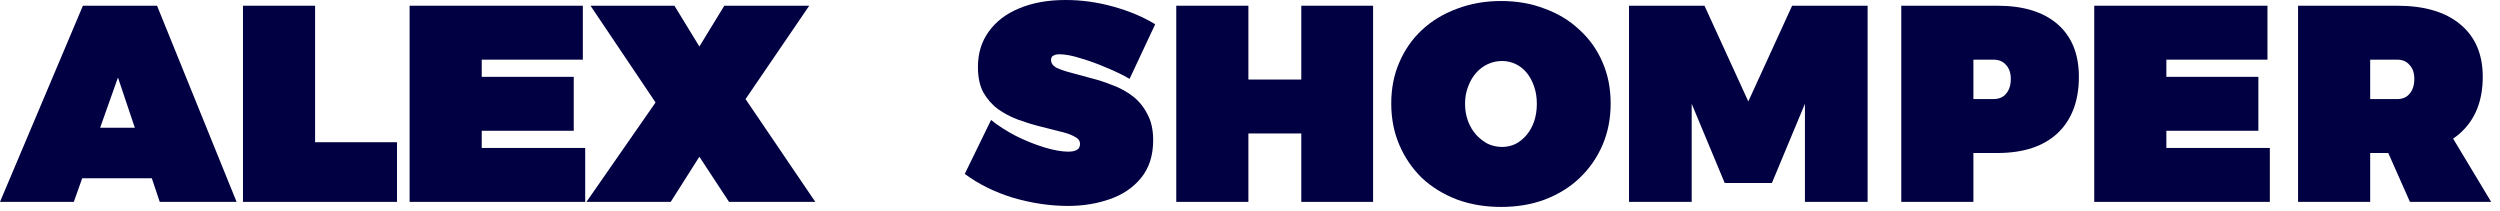
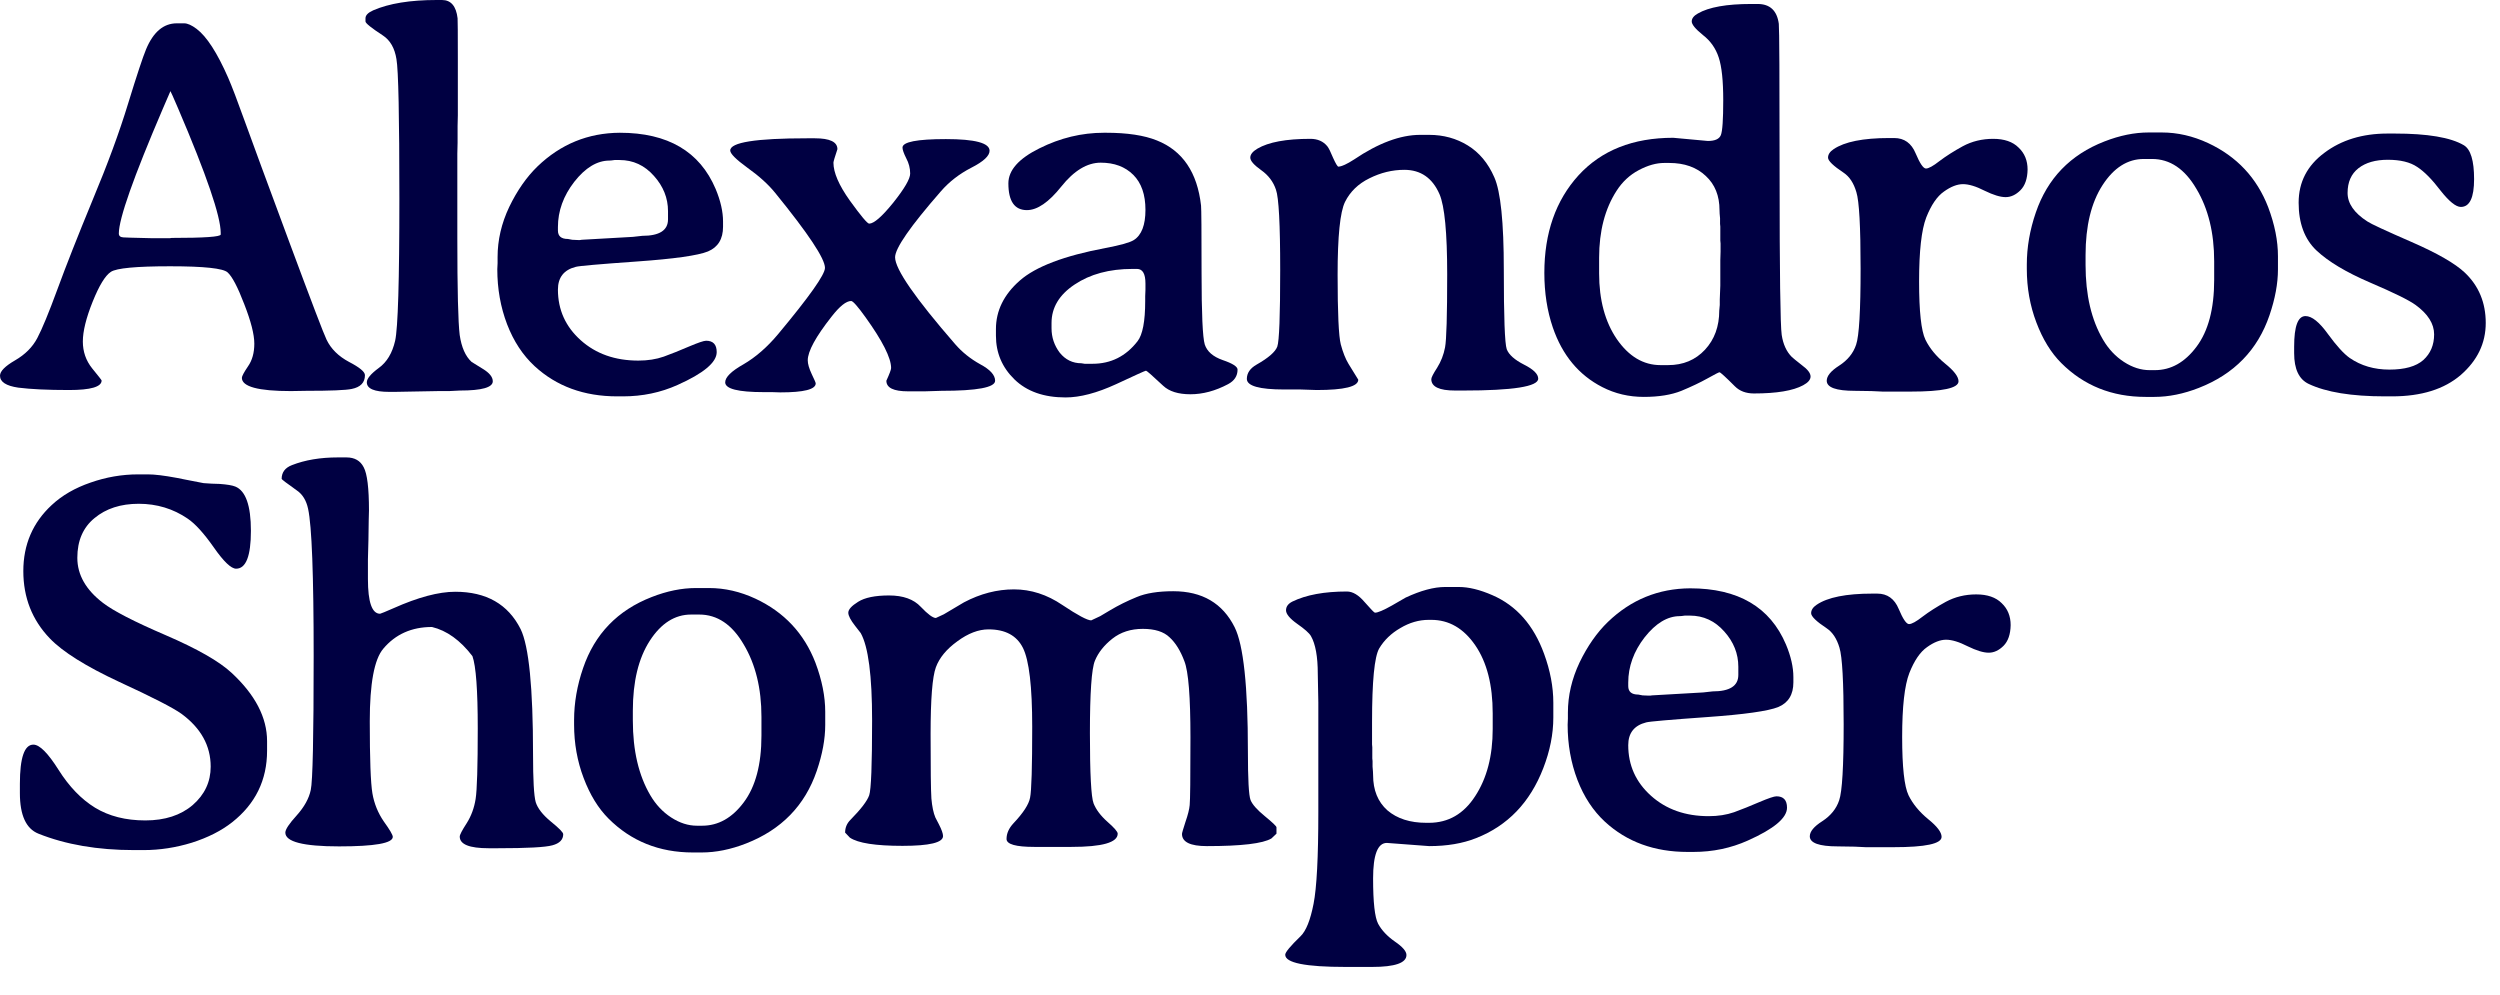
- <svg xmlns="http://www.w3.org/2000/svg" width="238" height="20" viewBox="0 0 238 20" fill="none">
-   <path d="M7.893 0.545H14.951L22.523 19.219H15.208L11.23 7.379L7.027 19.219H0L7.893 0.545ZM5.647 12.16H16.363V16.973H5.647V12.16Z" fill="#000042" />
-   <path d="M23.131 0.545H29.997V13.54H37.794V19.219H23.131V0.545Z" fill="#000042" />
-   <path d="M38.994 0.545H55.486V5.679H45.861V7.315H54.62V12.449H45.861V14.085H55.711V19.219H38.994V0.545Z" fill="#000042" />
-   <path d="M56.216 0.545H64.206L66.58 4.428L68.954 0.545H77.039L70.975 9.433L77.617 19.219H69.403L66.58 14.919L63.852 19.219H55.831L62.409 9.754L56.216 0.545Z" fill="#000042" />
-   <path d="M107.536 7.508C106.916 7.144 106.188 6.791 105.354 6.449C104.52 6.085 103.696 5.786 102.884 5.551C102.092 5.294 101.408 5.166 100.83 5.166C100.616 5.166 100.434 5.208 100.285 5.294C100.135 5.358 100.06 5.497 100.06 5.711C100.06 6.011 100.231 6.257 100.573 6.449C100.937 6.62 101.408 6.781 101.985 6.93C102.563 7.08 103.194 7.251 103.878 7.444C104.563 7.615 105.247 7.839 105.932 8.117C106.637 8.374 107.279 8.727 107.857 9.176C108.434 9.625 108.894 10.192 109.236 10.877C109.6 11.54 109.782 12.363 109.782 13.347C109.782 14.802 109.397 16 108.627 16.941C107.878 17.86 106.883 18.534 105.643 18.962C104.424 19.39 103.097 19.604 101.664 19.604C99.975 19.604 98.242 19.347 96.467 18.834C94.713 18.299 93.173 17.54 91.846 16.556L94.349 11.422C95.012 11.957 95.793 12.46 96.691 12.93C97.59 13.379 98.488 13.743 99.386 14.021C100.306 14.299 101.076 14.438 101.696 14.438C102.039 14.438 102.306 14.385 102.499 14.278C102.712 14.171 102.819 13.978 102.819 13.7C102.819 13.401 102.638 13.165 102.274 12.994C101.932 12.802 101.472 12.641 100.894 12.513C100.317 12.363 99.686 12.203 99.001 12.032C98.317 11.861 97.622 11.647 96.916 11.39C96.231 11.133 95.6 10.802 95.023 10.395C94.445 9.968 93.975 9.433 93.611 8.791C93.269 8.15 93.098 7.347 93.098 6.385C93.098 5.08 93.44 3.957 94.124 3.016C94.809 2.053 95.772 1.315 97.012 0.802C98.274 0.267 99.75 0 101.44 0C102.98 0 104.509 0.214 106.028 0.642C107.547 1.069 108.862 1.626 109.974 2.31L107.536 7.508Z" fill="#000042" />
-   <path d="M111.981 0.545H118.847V7.572H123.884V0.545H130.718V19.219H123.884V12.706H118.847V19.219H111.981V0.545Z" fill="#000042" />
-   <path d="M142.906 0.096C144.425 0.096 145.815 0.342 147.077 0.834C148.361 1.305 149.462 1.979 150.382 2.856C151.323 3.711 152.05 4.738 152.564 5.936C153.077 7.112 153.334 8.417 153.334 9.85C153.334 11.283 153.077 12.599 152.564 13.796C152.05 14.994 151.323 16.042 150.382 16.941C149.462 17.818 148.361 18.502 147.077 18.994C145.815 19.465 144.425 19.7 142.906 19.7C141.388 19.7 139.987 19.465 138.703 18.994C137.42 18.502 136.307 17.818 135.366 16.941C134.447 16.042 133.73 14.994 133.217 13.796C132.703 12.599 132.447 11.283 132.447 9.85C132.447 8.417 132.703 7.112 133.217 5.936C133.73 4.738 134.447 3.711 135.366 2.856C136.307 1.979 137.42 1.305 138.703 0.834C139.987 0.342 141.388 0.096 142.906 0.096ZM143.002 5.807C142.532 5.807 142.083 5.904 141.655 6.096C141.227 6.289 140.853 6.567 140.532 6.93C140.211 7.294 139.954 7.732 139.762 8.246C139.569 8.738 139.473 9.283 139.473 9.882C139.473 10.481 139.569 11.037 139.762 11.55C139.954 12.043 140.211 12.47 140.532 12.834C140.874 13.197 141.249 13.486 141.655 13.7C142.083 13.893 142.532 13.989 143.002 13.989C143.452 13.989 143.879 13.893 144.286 13.7C144.692 13.486 145.045 13.197 145.345 12.834C145.644 12.47 145.879 12.043 146.051 11.55C146.222 11.037 146.307 10.481 146.307 9.882C146.307 9.283 146.222 8.738 146.051 8.246C145.879 7.732 145.644 7.294 145.345 6.93C145.045 6.567 144.692 6.289 144.286 6.096C143.879 5.904 143.452 5.807 143.002 5.807Z" fill="#000042" />
-   <path d="M155.081 0.545H162.268L166.439 9.657L170.61 0.545H177.797V19.219H171.829V9.882L168.685 17.422H164.193L161.049 9.882V19.219H155.081V0.545Z" fill="#000042" />
-   <path d="M190.146 0.545C192.627 0.545 194.541 1.134 195.889 2.31C197.237 3.487 197.91 5.155 197.91 7.315C197.91 9.604 197.237 11.39 195.889 12.674C194.541 13.935 192.627 14.566 190.146 14.566H187.868V19.219H181.002V0.545H190.146ZM189.761 9.433C190.296 9.433 190.702 9.262 190.98 8.92C191.28 8.577 191.429 8.107 191.429 7.508C191.429 6.952 191.28 6.513 190.98 6.192C190.702 5.85 190.296 5.679 189.761 5.679H187.868V9.433H189.761Z" fill="#000042" />
-   <path d="M199.372 0.545H215.863V5.679H206.238V7.315H214.997V12.449H206.238V14.085H216.088V19.219H199.372V0.545Z" fill="#000042" />
-   <path d="M228.208 0.545C230.796 0.545 232.796 1.134 234.208 2.31C235.641 3.487 236.358 5.155 236.358 7.315C236.358 9.604 235.641 11.39 234.208 12.674C232.796 13.935 230.796 14.566 228.208 14.566H225.641V19.219H218.775V0.545H228.208ZM228.208 9.433C228.721 9.433 229.117 9.262 229.395 8.92C229.695 8.577 229.844 8.107 229.844 7.508C229.844 6.952 229.695 6.513 229.395 6.192C229.117 5.85 228.721 5.679 228.208 5.679H225.641V9.433H228.208ZM226.283 12.128H232.892L237.16 19.219H229.427L226.283 12.128Z" fill="#000042" />
+ <svg xmlns="http://www.w3.org/2000/svg" width="88" height="35" viewBox="0 0 88 35" fill="none">
+   <path d="M7.769 8.254V8.198C7.769 7.613 7.269 6.152 6.269 3.815C6.095 3.41 6.005 3.208 5.999 3.208L5.729 3.833C4.698 6.239 4.183 7.701 4.183 8.217C4.183 8.304 4.235 8.35 4.341 8.356C4.453 8.363 4.536 8.366 4.592 8.366L5.319 8.384H5.98L6.046 8.375C7.194 8.375 7.769 8.335 7.769 8.254ZM0 13.225C0 13.069 0.177 12.889 0.531 12.684C0.885 12.479 1.146 12.218 1.313 11.9C1.481 11.583 1.717 11.011 2.021 10.184C2.326 9.351 2.739 8.304 3.26 7.041C3.788 5.779 4.204 4.648 4.509 3.647C4.819 2.639 5.03 2.002 5.142 1.735C5.397 1.125 5.757 0.821 6.223 0.821H6.483C6.601 0.821 6.747 0.886 6.921 1.017C7.275 1.284 7.645 1.856 8.03 2.733C8.16 3.031 8.356 3.544 8.617 4.271C8.877 4.993 9.399 6.407 10.181 8.515C10.964 10.623 11.402 11.77 11.495 11.957C11.65 12.28 11.914 12.541 12.287 12.74C12.659 12.933 12.846 13.088 12.846 13.206C12.846 13.467 12.69 13.629 12.38 13.691C12.169 13.735 11.635 13.757 10.778 13.757L10.237 13.766C9.088 13.766 8.514 13.61 8.514 13.3C8.514 13.243 8.585 13.11 8.728 12.898C8.877 12.687 8.952 12.42 8.952 12.096C8.952 11.773 8.834 11.31 8.598 10.707C8.368 10.104 8.172 9.731 8.011 9.588C7.856 9.445 7.182 9.373 5.99 9.373C4.797 9.373 4.102 9.438 3.903 9.569C3.704 9.699 3.49 10.051 3.26 10.623C3.031 11.195 2.916 11.661 2.916 12.022C2.916 12.376 3.024 12.69 3.242 12.964C3.465 13.237 3.577 13.38 3.577 13.393C3.577 13.617 3.195 13.729 2.431 13.729C1.674 13.729 1.077 13.7 0.643 13.645C0.214 13.582 0 13.443 0 13.225Z" fill="#000042" />
+   <path d="M12.912 13.458C12.912 13.328 13.052 13.16 13.331 12.954C13.617 12.749 13.809 12.429 13.909 11.994C14.008 11.552 14.058 9.886 14.058 6.995C14.058 4.104 14.024 2.465 13.955 2.08C13.893 1.694 13.735 1.418 13.48 1.25C13.07 0.982 12.865 0.818 12.865 0.755V0.644C12.865 0.538 12.955 0.445 13.136 0.364C13.694 0.121 14.44 0 15.371 0H15.557C15.874 0 16.057 0.215 16.107 0.644C16.113 0.699 16.116 1.169 16.116 2.052V4.057L16.107 4.439V5.027L16.098 5.409C16.098 5.409 16.098 6.395 16.098 8.366C16.098 10.206 16.126 11.347 16.181 11.789C16.244 12.224 16.383 12.541 16.601 12.74C16.625 12.758 16.756 12.839 16.992 12.982C17.228 13.125 17.346 13.271 17.346 13.421C17.346 13.638 16.961 13.747 16.191 13.747L15.809 13.766H15.427L13.899 13.794H13.704C13.176 13.794 12.912 13.682 12.912 13.458Z" fill="#000042" />
+   <path d="M23.514 7.722V7.433C23.514 6.973 23.349 6.56 23.02 6.193C22.691 5.82 22.287 5.633 21.809 5.633H21.632C21.545 5.646 21.486 5.652 21.455 5.652C21.02 5.652 20.607 5.901 20.216 6.398C19.831 6.895 19.639 7.427 19.639 7.993V8.114C19.639 8.313 19.756 8.412 19.992 8.412C20.086 8.431 20.135 8.44 20.142 8.44L20.356 8.45H20.412L20.477 8.44L22.275 8.338L22.61 8.301C23.212 8.301 23.514 8.108 23.514 7.722ZM19.639 10.194C19.639 10.903 19.906 11.496 20.44 11.975C20.974 12.454 21.651 12.693 22.47 12.693C22.799 12.693 23.098 12.647 23.365 12.553C23.638 12.454 23.933 12.336 24.25 12.199C24.573 12.062 24.774 11.994 24.855 11.994C25.103 11.994 25.228 12.127 25.228 12.395C25.228 12.755 24.768 13.141 23.849 13.551C23.253 13.819 22.613 13.952 21.93 13.952H21.725C20.558 13.952 19.589 13.598 18.819 12.889C18.403 12.504 18.08 12.012 17.85 11.415C17.62 10.812 17.505 10.166 17.505 9.476L17.515 9.261V9.047C17.515 8.45 17.651 7.862 17.925 7.284C18.204 6.706 18.536 6.23 18.921 5.857C19.735 5.074 20.701 4.679 21.818 4.673C23.507 4.673 24.631 5.332 25.19 6.65C25.364 7.066 25.451 7.449 25.451 7.797V7.983C25.451 8.412 25.274 8.702 24.92 8.851C24.566 8.994 23.731 9.112 22.415 9.205C21.098 9.298 20.384 9.361 20.272 9.392C19.85 9.497 19.639 9.765 19.639 10.194Z" fill="#000042" />
+   <path d="M31.367 12.954C31.367 12.6 31.066 12.003 30.464 11.164C30.191 10.784 30.023 10.595 29.961 10.595C29.787 10.595 29.557 10.778 29.271 11.145C28.713 11.854 28.433 12.367 28.433 12.684C28.433 12.808 28.48 12.97 28.573 13.169C28.666 13.362 28.713 13.47 28.713 13.495C28.713 13.707 28.297 13.812 27.464 13.812L27.176 13.803H26.887C25.98 13.803 25.527 13.688 25.527 13.458C25.527 13.278 25.741 13.066 26.17 12.824C26.598 12.575 27.005 12.221 27.39 11.761C28.489 10.443 29.039 9.665 29.039 9.429C29.039 9.106 28.455 8.226 27.287 6.79C27.045 6.491 26.719 6.196 26.309 5.904C25.906 5.611 25.704 5.409 25.704 5.297C25.704 5.011 26.604 4.868 28.405 4.868H28.685C29.212 4.868 29.477 4.996 29.477 5.251C29.383 5.531 29.337 5.689 29.337 5.726C29.337 6.075 29.529 6.519 29.914 7.06C30.305 7.601 30.532 7.872 30.594 7.872C30.762 7.872 31.044 7.626 31.442 7.135C31.839 6.637 32.038 6.295 32.038 6.109C32.038 5.922 31.992 5.742 31.898 5.568C31.811 5.394 31.768 5.269 31.768 5.195C31.768 4.996 32.277 4.896 33.296 4.896C34.32 4.896 34.833 5.033 34.833 5.307C34.833 5.487 34.618 5.686 34.19 5.904C33.768 6.121 33.411 6.398 33.119 6.734C32.044 7.965 31.507 8.739 31.507 9.056C31.507 9.473 32.212 10.492 33.622 12.115C33.864 12.395 34.159 12.631 34.507 12.824C34.854 13.01 35.028 13.203 35.028 13.402C35.028 13.638 34.398 13.757 33.137 13.757L32.55 13.775H31.964C31.454 13.775 31.2 13.651 31.2 13.402C31.311 13.16 31.367 13.01 31.367 12.954Z" fill="#000042" />
+   <path d="M40.022 9.466H39.864C39.05 9.466 38.37 9.65 37.824 10.017C37.284 10.377 37.014 10.828 37.014 11.369V11.555C37.014 11.873 37.11 12.159 37.302 12.414C37.501 12.662 37.756 12.787 38.066 12.787L38.178 12.805H38.457C39.103 12.805 39.631 12.541 40.041 12.012C40.221 11.782 40.311 11.31 40.311 10.595C40.311 10.539 40.311 10.483 40.311 10.427L40.32 10.203V9.979C40.32 9.637 40.221 9.466 40.022 9.466ZM35.495 6.454C35.495 5.994 35.858 5.583 36.585 5.223C37.318 4.856 38.075 4.673 38.858 4.673C38.883 4.673 38.908 4.673 38.932 4.673C39.678 4.673 40.274 4.763 40.721 4.943C41.628 5.304 42.146 6.068 42.277 7.237C42.289 7.355 42.295 8.139 42.295 9.588C42.295 11.03 42.333 11.876 42.407 12.124C42.488 12.373 42.699 12.556 43.04 12.675C43.388 12.793 43.562 12.905 43.562 13.01C43.562 13.234 43.45 13.405 43.227 13.523C42.78 13.76 42.339 13.878 41.904 13.878C41.475 13.878 41.156 13.778 40.944 13.579C40.566 13.225 40.364 13.048 40.339 13.048C40.314 13.048 39.963 13.206 39.286 13.523C38.609 13.834 38.017 13.99 37.507 13.99C36.743 13.99 36.144 13.778 35.709 13.355C35.275 12.933 35.057 12.42 35.057 11.817V11.583C35.057 10.937 35.337 10.368 35.896 9.877C36.455 9.385 37.461 9.003 38.914 8.73C39.442 8.63 39.774 8.537 39.91 8.45C40.184 8.276 40.32 7.921 40.32 7.387C40.32 6.852 40.178 6.441 39.892 6.155C39.606 5.869 39.224 5.726 38.746 5.726C38.268 5.726 37.805 6.006 37.358 6.566C36.917 7.119 36.514 7.396 36.147 7.396C35.712 7.396 35.495 7.082 35.495 6.454Z" fill="#000042" />
+   <path d="M45.203 13.71C44.327 13.71 43.889 13.585 43.889 13.337C43.889 13.132 44.004 12.964 44.234 12.833C44.65 12.597 44.892 12.386 44.961 12.199C45.029 12.006 45.063 11.108 45.063 9.504C45.063 7.893 45.013 6.951 44.914 6.678C44.821 6.398 44.647 6.168 44.392 5.988C44.138 5.807 44.01 5.661 44.01 5.549C44.01 5.437 44.094 5.332 44.262 5.232C44.653 5.002 45.274 4.887 46.125 4.887C46.38 4.887 46.578 4.974 46.721 5.148C46.771 5.21 46.839 5.347 46.926 5.559C47.019 5.764 47.081 5.866 47.112 5.866C47.23 5.86 47.413 5.776 47.662 5.615C48.519 5.036 49.295 4.747 49.991 4.747H50.307C50.81 4.747 51.264 4.872 51.667 5.12C52.071 5.369 52.382 5.742 52.599 6.239C52.822 6.737 52.934 7.822 52.934 9.494C52.934 11.161 52.968 12.093 53.037 12.292C53.111 12.485 53.313 12.665 53.642 12.833C53.977 13.001 54.145 13.166 54.145 13.328C54.145 13.607 53.263 13.747 51.5 13.747H51.22C50.661 13.747 50.382 13.614 50.382 13.346C50.382 13.29 50.45 13.156 50.587 12.945C50.723 12.727 50.817 12.488 50.866 12.227C50.916 11.966 50.941 11.108 50.941 9.653C50.941 8.192 50.851 7.253 50.671 6.836C50.422 6.264 50.009 5.978 49.432 5.978C49.009 5.978 48.6 6.078 48.202 6.277C47.811 6.469 47.525 6.746 47.345 7.107C47.171 7.461 47.084 8.316 47.084 9.671C47.084 11.021 47.122 11.838 47.196 12.124C47.271 12.404 47.361 12.631 47.466 12.805L47.811 13.365C47.811 13.607 47.323 13.729 46.348 13.729L45.78 13.71H45.203Z" fill="#000042" />
+   <path d="M60.527 7.396C60.527 6.892 60.366 6.491 60.043 6.193C59.72 5.888 59.291 5.736 58.757 5.736H58.58C58.301 5.736 58.003 5.82 57.686 5.988C57.369 6.155 57.108 6.398 56.904 6.715C56.494 7.349 56.289 8.136 56.289 9.075V9.625C56.289 10.557 56.497 11.329 56.913 11.938C57.335 12.547 57.847 12.852 58.45 12.852H58.72C59.248 12.852 59.679 12.671 60.015 12.311C60.35 11.95 60.518 11.49 60.518 10.931L60.536 10.735V10.539L60.555 10.054C60.555 9.755 60.555 9.457 60.555 9.159L60.564 8.86V8.571L60.555 8.468V7.974L60.546 7.881V7.685C60.533 7.561 60.527 7.464 60.527 7.396ZM60.574 4.756C60.63 4.62 60.658 4.209 60.658 3.525C60.658 2.841 60.605 2.341 60.499 2.024C60.394 1.701 60.207 1.436 59.94 1.231C59.679 1.02 59.549 0.861 59.549 0.755C59.549 0.65 59.62 0.556 59.763 0.476C60.148 0.252 60.776 0.14 61.645 0.14H61.869C62.303 0.14 62.552 0.373 62.614 0.839C62.632 0.982 62.642 2.761 62.642 6.174C62.642 9.581 62.667 11.453 62.716 11.789C62.766 12.118 62.884 12.376 63.07 12.563C63.108 12.6 63.225 12.696 63.424 12.852C63.629 13.001 63.732 13.135 63.732 13.253C63.732 13.365 63.645 13.467 63.471 13.561C63.117 13.753 62.539 13.85 61.738 13.85C61.459 13.85 61.235 13.766 61.068 13.598C60.738 13.268 60.558 13.104 60.527 13.104C60.502 13.104 60.363 13.175 60.108 13.318C59.853 13.461 59.546 13.607 59.186 13.757C58.832 13.899 58.391 13.971 57.863 13.971C57.335 13.971 56.848 13.856 56.401 13.626C55.575 13.203 54.994 12.504 54.659 11.527C54.46 10.943 54.361 10.303 54.361 9.606C54.361 8.201 54.761 7.057 55.562 6.174C56.37 5.291 57.481 4.85 58.897 4.85L60.117 4.962C60.366 4.962 60.518 4.893 60.574 4.756Z" fill="#000042" />
+   <path d="M68.94 13.421C68.94 13.663 68.378 13.784 67.254 13.784H66.266L65.875 13.766L65.288 13.757C64.63 13.757 64.301 13.638 64.301 13.402C64.301 13.234 64.447 13.057 64.739 12.87C65.037 12.678 65.236 12.432 65.335 12.134C65.441 11.829 65.493 10.937 65.493 9.457C65.493 7.977 65.444 7.079 65.344 6.762C65.251 6.445 65.102 6.218 64.897 6.081C64.531 5.838 64.347 5.661 64.347 5.549C64.347 5.437 64.413 5.338 64.543 5.251C64.928 4.99 65.58 4.859 66.499 4.859H66.676C67.03 4.859 67.282 5.039 67.431 5.4C67.58 5.754 67.701 5.932 67.794 5.932C67.887 5.932 68.046 5.845 68.269 5.67C68.499 5.496 68.772 5.322 69.089 5.148C69.412 4.974 69.769 4.887 70.16 4.887C70.551 4.887 70.85 4.99 71.054 5.195C71.266 5.394 71.371 5.652 71.371 5.969C71.365 6.292 71.281 6.535 71.12 6.696C70.958 6.858 70.784 6.939 70.598 6.939C70.412 6.939 70.166 6.864 69.862 6.715C69.558 6.56 69.303 6.482 69.098 6.482C68.893 6.482 68.67 6.569 68.427 6.743C68.185 6.911 67.977 7.216 67.803 7.657C67.636 8.092 67.552 8.841 67.552 9.905C67.552 10.962 67.626 11.646 67.775 11.957C67.924 12.261 68.154 12.541 68.465 12.796C68.781 13.051 68.94 13.259 68.94 13.421Z" fill="#000042" />
+   <path d="M73.412 8.981V9.326C73.412 10.383 73.617 11.26 74.027 11.957C74.22 12.286 74.465 12.547 74.763 12.74C75.061 12.933 75.362 13.029 75.666 13.029H75.853C76.418 13.029 76.905 12.755 77.315 12.208C77.731 11.655 77.939 10.871 77.939 9.858V9.196C77.939 8.195 77.731 7.346 77.315 6.65C76.905 5.947 76.384 5.596 75.75 5.596H75.462C74.89 5.596 74.406 5.904 74.008 6.519C73.611 7.135 73.412 7.955 73.412 8.981ZM80.184 9.019V9.485C80.184 9.976 80.085 10.514 79.886 11.098C79.47 12.317 78.641 13.169 77.399 13.654C76.859 13.865 76.337 13.971 75.834 13.971H75.527C74.341 13.971 73.35 13.573 72.555 12.777C72.195 12.417 71.903 11.941 71.68 11.35C71.456 10.76 71.344 10.132 71.344 9.466V9.308C71.344 8.705 71.45 8.095 71.661 7.48C72.071 6.28 72.875 5.447 74.074 4.98C74.614 4.769 75.132 4.663 75.629 4.663H76.095C76.648 4.663 77.191 4.788 77.725 5.036C78.737 5.509 79.442 6.261 79.84 7.293C80.07 7.903 80.184 8.478 80.184 9.019Z" fill="#000042" />
+   <path d="M86.762 9.597C87.253 10.063 87.498 10.654 87.498 11.369C87.498 12.078 87.206 12.687 86.622 13.197C86.038 13.7 85.231 13.952 84.2 13.952H83.949C82.775 13.952 81.881 13.806 81.266 13.514C80.924 13.352 80.754 12.992 80.754 12.432V12.199C80.754 11.484 80.887 11.126 81.154 11.126C81.378 11.126 81.642 11.338 81.946 11.761C82.25 12.177 82.505 12.457 82.71 12.6C83.107 12.874 83.573 13.01 84.107 13.01C84.647 13.01 85.045 12.898 85.299 12.675C85.554 12.445 85.681 12.143 85.681 11.77C85.681 11.397 85.464 11.052 85.029 10.735C84.8 10.567 84.262 10.303 83.418 9.942C82.579 9.581 81.952 9.205 81.536 8.813C81.12 8.416 80.912 7.856 80.912 7.135C80.912 6.413 81.213 5.829 81.816 5.381C82.418 4.927 83.16 4.701 84.042 4.701H84.293C85.448 4.701 86.259 4.837 86.725 5.111C86.967 5.254 87.088 5.652 87.088 6.305C87.088 6.958 86.933 7.284 86.622 7.284C86.448 7.284 86.209 7.091 85.905 6.706C85.607 6.314 85.334 6.037 85.085 5.876C84.837 5.708 84.492 5.624 84.051 5.624C83.617 5.624 83.272 5.723 83.017 5.922C82.763 6.121 82.635 6.41 82.635 6.79C82.635 7.163 82.868 7.498 83.334 7.797C83.452 7.878 83.967 8.117 84.88 8.515C85.793 8.913 86.42 9.274 86.762 9.597Z" fill="#000042" />
+   <path d="M6.606 18.256C6.097 17.908 5.522 17.733 4.883 17.733C4.249 17.733 3.731 17.901 3.327 18.237C2.923 18.567 2.722 19.033 2.722 19.636C2.722 20.233 3.023 20.762 3.625 21.222C3.985 21.501 4.721 21.881 5.833 22.359C6.944 22.838 7.718 23.28 8.152 23.684C8.984 24.455 9.401 25.257 9.401 26.09V26.426C9.401 27.458 8.991 28.297 8.171 28.944C7.792 29.242 7.32 29.482 6.755 29.662C6.19 29.836 5.625 29.923 5.06 29.923H4.715C3.436 29.923 2.315 29.73 1.352 29.345C0.918 29.171 0.7 28.695 0.7 27.918V27.592C0.7 26.671 0.859 26.211 1.175 26.211C1.393 26.211 1.688 26.507 2.06 27.097C2.433 27.688 2.861 28.133 3.346 28.431C3.836 28.729 4.426 28.879 5.116 28.879C5.805 28.879 6.361 28.698 6.783 28.338C7.205 27.971 7.416 27.52 7.416 26.985C7.416 26.252 7.075 25.633 6.392 25.129C6.1 24.918 5.367 24.542 4.193 24.001C3.02 23.454 2.206 22.944 1.753 22.471C1.132 21.825 0.821 21.035 0.821 20.102C0.821 19.17 1.154 18.396 1.818 17.78C2.184 17.438 2.641 17.174 3.187 16.987C3.734 16.795 4.293 16.698 4.864 16.698H5.209C5.445 16.698 5.78 16.739 6.215 16.82L6.541 16.885C6.926 16.959 7.134 17 7.165 17.006L7.454 17.025L7.733 17.034C7.994 17.053 8.177 17.084 8.283 17.127C8.649 17.276 8.832 17.796 8.832 18.685C8.832 19.574 8.658 20.018 8.311 20.018C8.137 20.018 7.876 19.77 7.528 19.272C7.18 18.775 6.873 18.436 6.606 18.256Z" fill="#000042" />
+   <path d="M10.044 29.308C10.044 29.196 10.178 28.994 10.445 28.701C10.712 28.403 10.877 28.105 10.939 27.806C11.007 27.508 11.041 25.935 11.041 23.087C11.041 20.239 10.976 18.514 10.845 17.911C10.783 17.619 10.653 17.404 10.454 17.267C10.094 17.012 9.914 16.875 9.914 16.857C9.914 16.627 10.035 16.465 10.277 16.372C10.737 16.192 11.274 16.101 11.889 16.101H12.196C12.482 16.101 12.684 16.216 12.802 16.447C12.926 16.677 12.988 17.183 12.988 17.967L12.979 18.312C12.973 18.542 12.969 18.772 12.969 19.002L12.951 19.692C12.951 19.922 12.951 20.152 12.951 20.382C12.951 21.197 13.094 21.604 13.379 21.604C13.41 21.598 13.569 21.532 13.854 21.408C14.717 21.023 15.441 20.83 16.025 20.83C17.118 20.83 17.885 21.268 18.326 22.145C18.617 22.742 18.763 24.209 18.763 26.547C18.763 27.449 18.794 28.011 18.857 28.235C18.925 28.453 19.102 28.68 19.387 28.916C19.679 29.152 19.825 29.301 19.825 29.364C19.825 29.556 19.698 29.687 19.443 29.755C19.195 29.824 18.555 29.858 17.524 29.858H17.198C16.521 29.858 16.183 29.721 16.183 29.448C16.183 29.385 16.264 29.23 16.425 28.981C16.587 28.726 16.692 28.44 16.742 28.123C16.792 27.806 16.817 26.976 16.817 25.633C16.817 24.29 16.754 23.444 16.63 23.096C16.202 22.537 15.727 22.195 15.205 22.07C14.491 22.07 13.919 22.325 13.491 22.835C13.174 23.208 13.016 24.06 13.016 25.39C13.016 26.715 13.047 27.561 13.109 27.927C13.171 28.288 13.305 28.617 13.51 28.916C13.721 29.208 13.826 29.389 13.826 29.457C13.826 29.681 13.196 29.793 11.935 29.793C10.675 29.793 10.044 29.631 10.044 29.308Z" fill="#000042" />
+   <path d="M22.276 25.017V25.363C22.276 26.42 22.481 27.296 22.891 27.993C23.084 28.322 23.329 28.583 23.627 28.776C23.925 28.969 24.226 29.065 24.531 29.065H24.717C25.282 29.065 25.77 28.792 26.179 28.244C26.595 27.691 26.803 26.908 26.803 25.894V25.232C26.803 24.231 26.595 23.382 26.179 22.686C25.77 21.983 25.248 21.632 24.614 21.632H24.326C23.754 21.632 23.27 21.94 22.872 22.555C22.475 23.171 22.276 23.992 22.276 25.017ZM29.048 25.055V25.521C29.048 26.012 28.949 26.55 28.75 27.135C28.334 28.353 27.505 29.205 26.263 29.69C25.723 29.901 25.201 30.007 24.698 30.007H24.391C23.205 30.007 22.214 29.609 21.419 28.813C21.059 28.453 20.767 27.977 20.544 27.386C20.32 26.796 20.208 26.168 20.208 25.503V25.344C20.208 24.741 20.314 24.131 20.525 23.516C20.935 22.316 21.739 21.483 22.938 21.016C23.478 20.805 23.997 20.699 24.493 20.699H24.959C25.512 20.699 26.055 20.824 26.589 21.072C27.601 21.545 28.306 22.297 28.704 23.329C28.933 23.939 29.048 24.514 29.048 25.055Z" fill="#000042" />
+   <path d="M36.259 28.076C36.309 27.834 36.334 27.004 36.334 25.586C36.334 24.169 36.225 23.242 36.008 22.807C35.791 22.372 35.387 22.154 34.797 22.154C34.443 22.154 34.077 22.294 33.698 22.574C33.319 22.848 33.067 23.152 32.943 23.488C32.819 23.824 32.757 24.607 32.757 25.838C32.757 27.063 32.766 27.819 32.785 28.105C32.81 28.39 32.856 28.614 32.925 28.776L33.046 29.009C33.145 29.202 33.195 29.342 33.195 29.429C33.195 29.659 32.72 29.774 31.77 29.774C30.819 29.774 30.201 29.678 29.916 29.485L29.748 29.308C29.748 29.134 29.81 28.984 29.934 28.86C30.307 28.481 30.527 28.192 30.596 27.993C30.664 27.794 30.698 26.914 30.698 25.353C30.698 23.786 30.565 22.764 30.298 22.285L30.102 22.033C29.941 21.828 29.86 21.672 29.86 21.567C29.86 21.455 29.975 21.327 30.205 21.184C30.441 21.035 30.804 20.96 31.294 20.96C31.791 20.96 32.164 21.094 32.412 21.361C32.661 21.623 32.838 21.753 32.943 21.753L33.223 21.623L33.931 21.203C34.508 20.898 35.095 20.746 35.691 20.746C36.287 20.746 36.856 20.929 37.396 21.296C37.936 21.657 38.275 21.837 38.411 21.837L38.728 21.688L39.073 21.483C39.364 21.309 39.678 21.153 40.013 21.016C40.336 20.88 40.765 20.811 41.299 20.811C42.317 20.811 43.038 21.234 43.46 22.08C43.77 22.701 43.926 24.156 43.926 26.444C43.926 27.427 43.957 27.999 44.019 28.16C44.081 28.316 44.249 28.506 44.522 28.729C44.795 28.953 44.932 29.084 44.932 29.121V29.345L44.755 29.513C44.457 29.693 43.699 29.783 42.482 29.783C41.898 29.783 41.606 29.64 41.606 29.354C41.606 29.323 41.647 29.183 41.727 28.935C41.814 28.686 41.864 28.487 41.877 28.338C41.895 28.182 41.904 27.39 41.904 25.959C41.904 24.529 41.833 23.634 41.69 23.273C41.553 22.907 41.38 22.627 41.169 22.434C40.964 22.235 40.65 22.136 40.228 22.136C39.805 22.136 39.448 22.251 39.156 22.481C38.865 22.711 38.66 22.969 38.542 23.255C38.424 23.535 38.365 24.386 38.365 25.81C38.365 27.234 38.408 28.058 38.495 28.282C38.582 28.499 38.743 28.714 38.98 28.925C39.222 29.137 39.343 29.276 39.343 29.345C39.343 29.656 38.799 29.811 37.713 29.811H36.408C35.756 29.811 35.43 29.718 35.43 29.532C35.43 29.339 35.511 29.155 35.673 28.981C36.02 28.614 36.216 28.313 36.259 28.076Z" fill="#000042" />
+   <path d="M52.543 25.661V25.111C52.543 24.11 52.339 23.311 51.929 22.714C51.519 22.117 51.003 21.819 50.382 21.819H50.289C49.948 21.819 49.615 21.915 49.292 22.108C48.969 22.294 48.721 22.534 48.547 22.826C48.38 23.118 48.296 23.979 48.296 25.409V26.202L48.305 26.305V26.696L48.314 26.79V26.985C48.327 27.122 48.333 27.222 48.333 27.284C48.333 27.812 48.501 28.226 48.836 28.524C49.178 28.816 49.634 28.963 50.205 28.963H50.298C50.982 28.963 51.525 28.649 51.929 28.021C52.339 27.393 52.543 26.606 52.543 25.661ZM48.817 29.671C48.494 29.671 48.333 30.088 48.333 30.921C48.333 31.761 48.392 32.292 48.51 32.516C48.634 32.746 48.83 32.954 49.097 33.141C49.37 33.327 49.507 33.486 49.507 33.616C49.507 33.896 49.103 34.036 48.296 34.036H47.364C45.948 34.036 45.24 33.893 45.24 33.607C45.24 33.52 45.42 33.303 45.781 32.954C45.973 32.768 46.125 32.389 46.237 31.816C46.349 31.251 46.405 30.175 46.405 28.59V24.719L46.386 23.721C46.386 23.112 46.305 22.667 46.144 22.387C46.082 22.282 45.92 22.139 45.66 21.958C45.399 21.772 45.268 21.613 45.268 21.483C45.268 21.352 45.343 21.25 45.492 21.175C45.976 20.939 46.616 20.821 47.411 20.821C47.616 20.821 47.824 20.945 48.035 21.194C48.252 21.442 48.373 21.567 48.398 21.567C48.498 21.567 48.696 21.483 48.994 21.315C49.299 21.141 49.46 21.047 49.479 21.035C50.013 20.786 50.475 20.662 50.867 20.662H51.351C51.699 20.662 52.093 20.758 52.534 20.951C53.379 21.318 53.984 22.005 54.351 23.012C54.568 23.603 54.677 24.178 54.677 24.738V25.26C54.677 25.838 54.559 26.432 54.323 27.041C53.857 28.247 53.068 29.068 51.957 29.503C51.485 29.69 50.935 29.783 50.308 29.783L48.817 29.671Z" fill="#000042" />
+   <path d="M61.189 23.758V23.469C61.189 23.009 61.024 22.596 60.695 22.229C60.366 21.856 59.962 21.669 59.484 21.669H59.307C59.22 21.682 59.161 21.688 59.13 21.688C58.696 21.688 58.283 21.937 57.891 22.434C57.506 22.931 57.314 23.463 57.314 24.029V24.15C57.314 24.349 57.432 24.449 57.668 24.449C57.761 24.467 57.811 24.477 57.817 24.477L58.031 24.486H58.087L58.152 24.477L59.95 24.374L60.285 24.337C60.888 24.337 61.189 24.144 61.189 23.758ZM57.314 26.23C57.314 26.939 57.581 27.532 58.115 28.011C58.649 28.49 59.326 28.729 60.146 28.729C60.475 28.729 60.773 28.683 61.04 28.59C61.313 28.49 61.608 28.372 61.925 28.235C62.248 28.098 62.45 28.03 62.53 28.03C62.779 28.03 62.903 28.164 62.903 28.431C62.903 28.792 62.443 29.177 61.524 29.587C60.928 29.855 60.288 29.988 59.605 29.988H59.401C58.233 29.988 57.264 29.634 56.494 28.925C56.078 28.54 55.755 28.049 55.525 27.452C55.296 26.849 55.181 26.202 55.181 25.512L55.19 25.297V25.083C55.19 24.486 55.327 23.898 55.6 23.32C55.879 22.742 56.212 22.266 56.597 21.893C57.41 21.11 58.376 20.715 59.494 20.709C61.183 20.709 62.307 21.368 62.866 22.686C63.04 23.102 63.127 23.485 63.127 23.833V24.02C63.127 24.449 62.95 24.738 62.596 24.887C62.242 25.03 61.406 25.148 60.09 25.241C58.773 25.335 58.059 25.397 57.947 25.428C57.525 25.534 57.314 25.801 57.314 26.23Z" fill="#000042" />
+   <path d="M68.344 29.457C68.344 29.699 67.782 29.821 66.658 29.821H65.671L65.279 29.802L64.693 29.793C64.034 29.793 63.705 29.674 63.705 29.438C63.705 29.27 63.851 29.093 64.143 28.907C64.441 28.714 64.64 28.468 64.739 28.17C64.845 27.865 64.897 26.973 64.897 25.493C64.897 24.013 64.848 23.115 64.749 22.798C64.655 22.481 64.506 22.254 64.301 22.117C63.935 21.875 63.752 21.697 63.752 21.585C63.752 21.473 63.817 21.374 63.947 21.287C64.332 21.026 64.984 20.895 65.904 20.895H66.081C66.434 20.895 66.686 21.076 66.835 21.436C66.984 21.791 67.105 21.968 67.198 21.968C67.291 21.968 67.45 21.881 67.673 21.707C67.903 21.532 68.177 21.358 68.493 21.184C68.816 21.01 69.173 20.923 69.564 20.923C69.956 20.923 70.254 21.026 70.459 21.231C70.67 21.43 70.775 21.688 70.775 22.005C70.769 22.328 70.685 22.571 70.524 22.733C70.362 22.894 70.189 22.975 70.002 22.975C69.816 22.975 69.571 22.9 69.266 22.751C68.962 22.596 68.707 22.518 68.502 22.518C68.298 22.518 68.074 22.605 67.832 22.779C67.59 22.947 67.382 23.252 67.208 23.693C67.04 24.128 66.956 24.878 66.956 25.941C66.956 26.998 67.031 27.682 67.18 27.993C67.329 28.297 67.559 28.577 67.869 28.832C68.186 29.087 68.344 29.295 68.344 29.457Z" fill="#000042" />
</svg>
